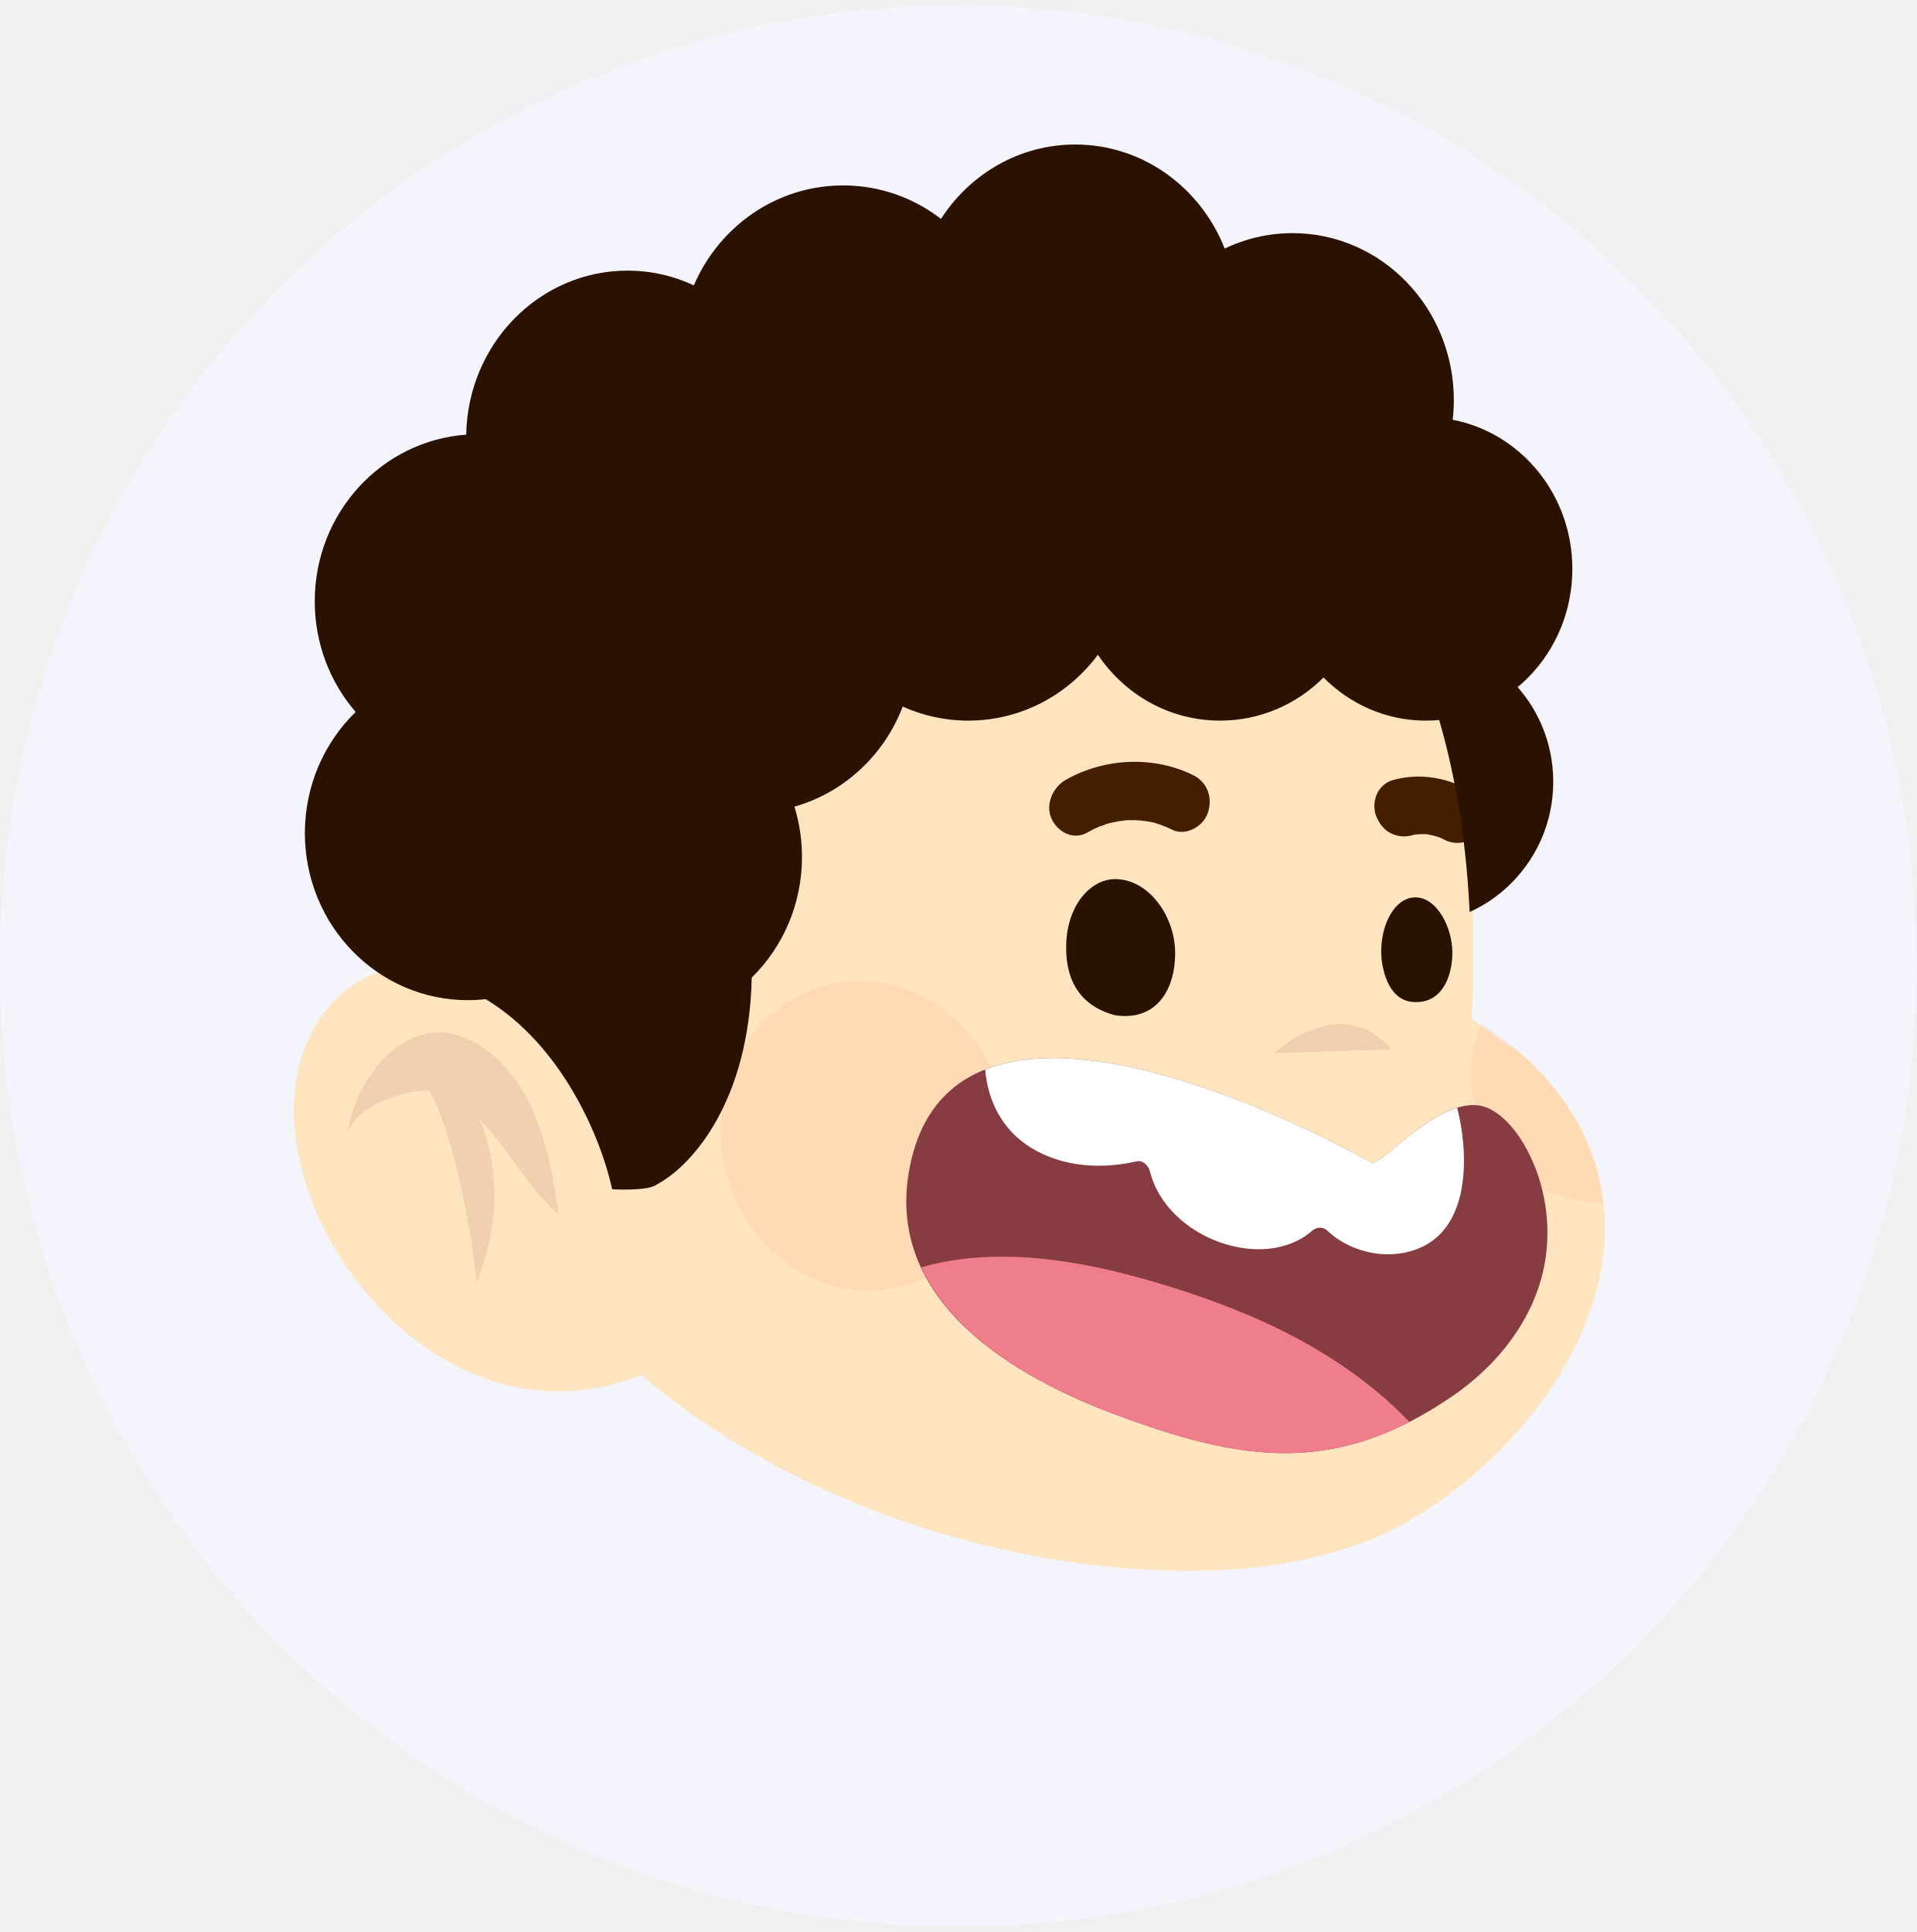
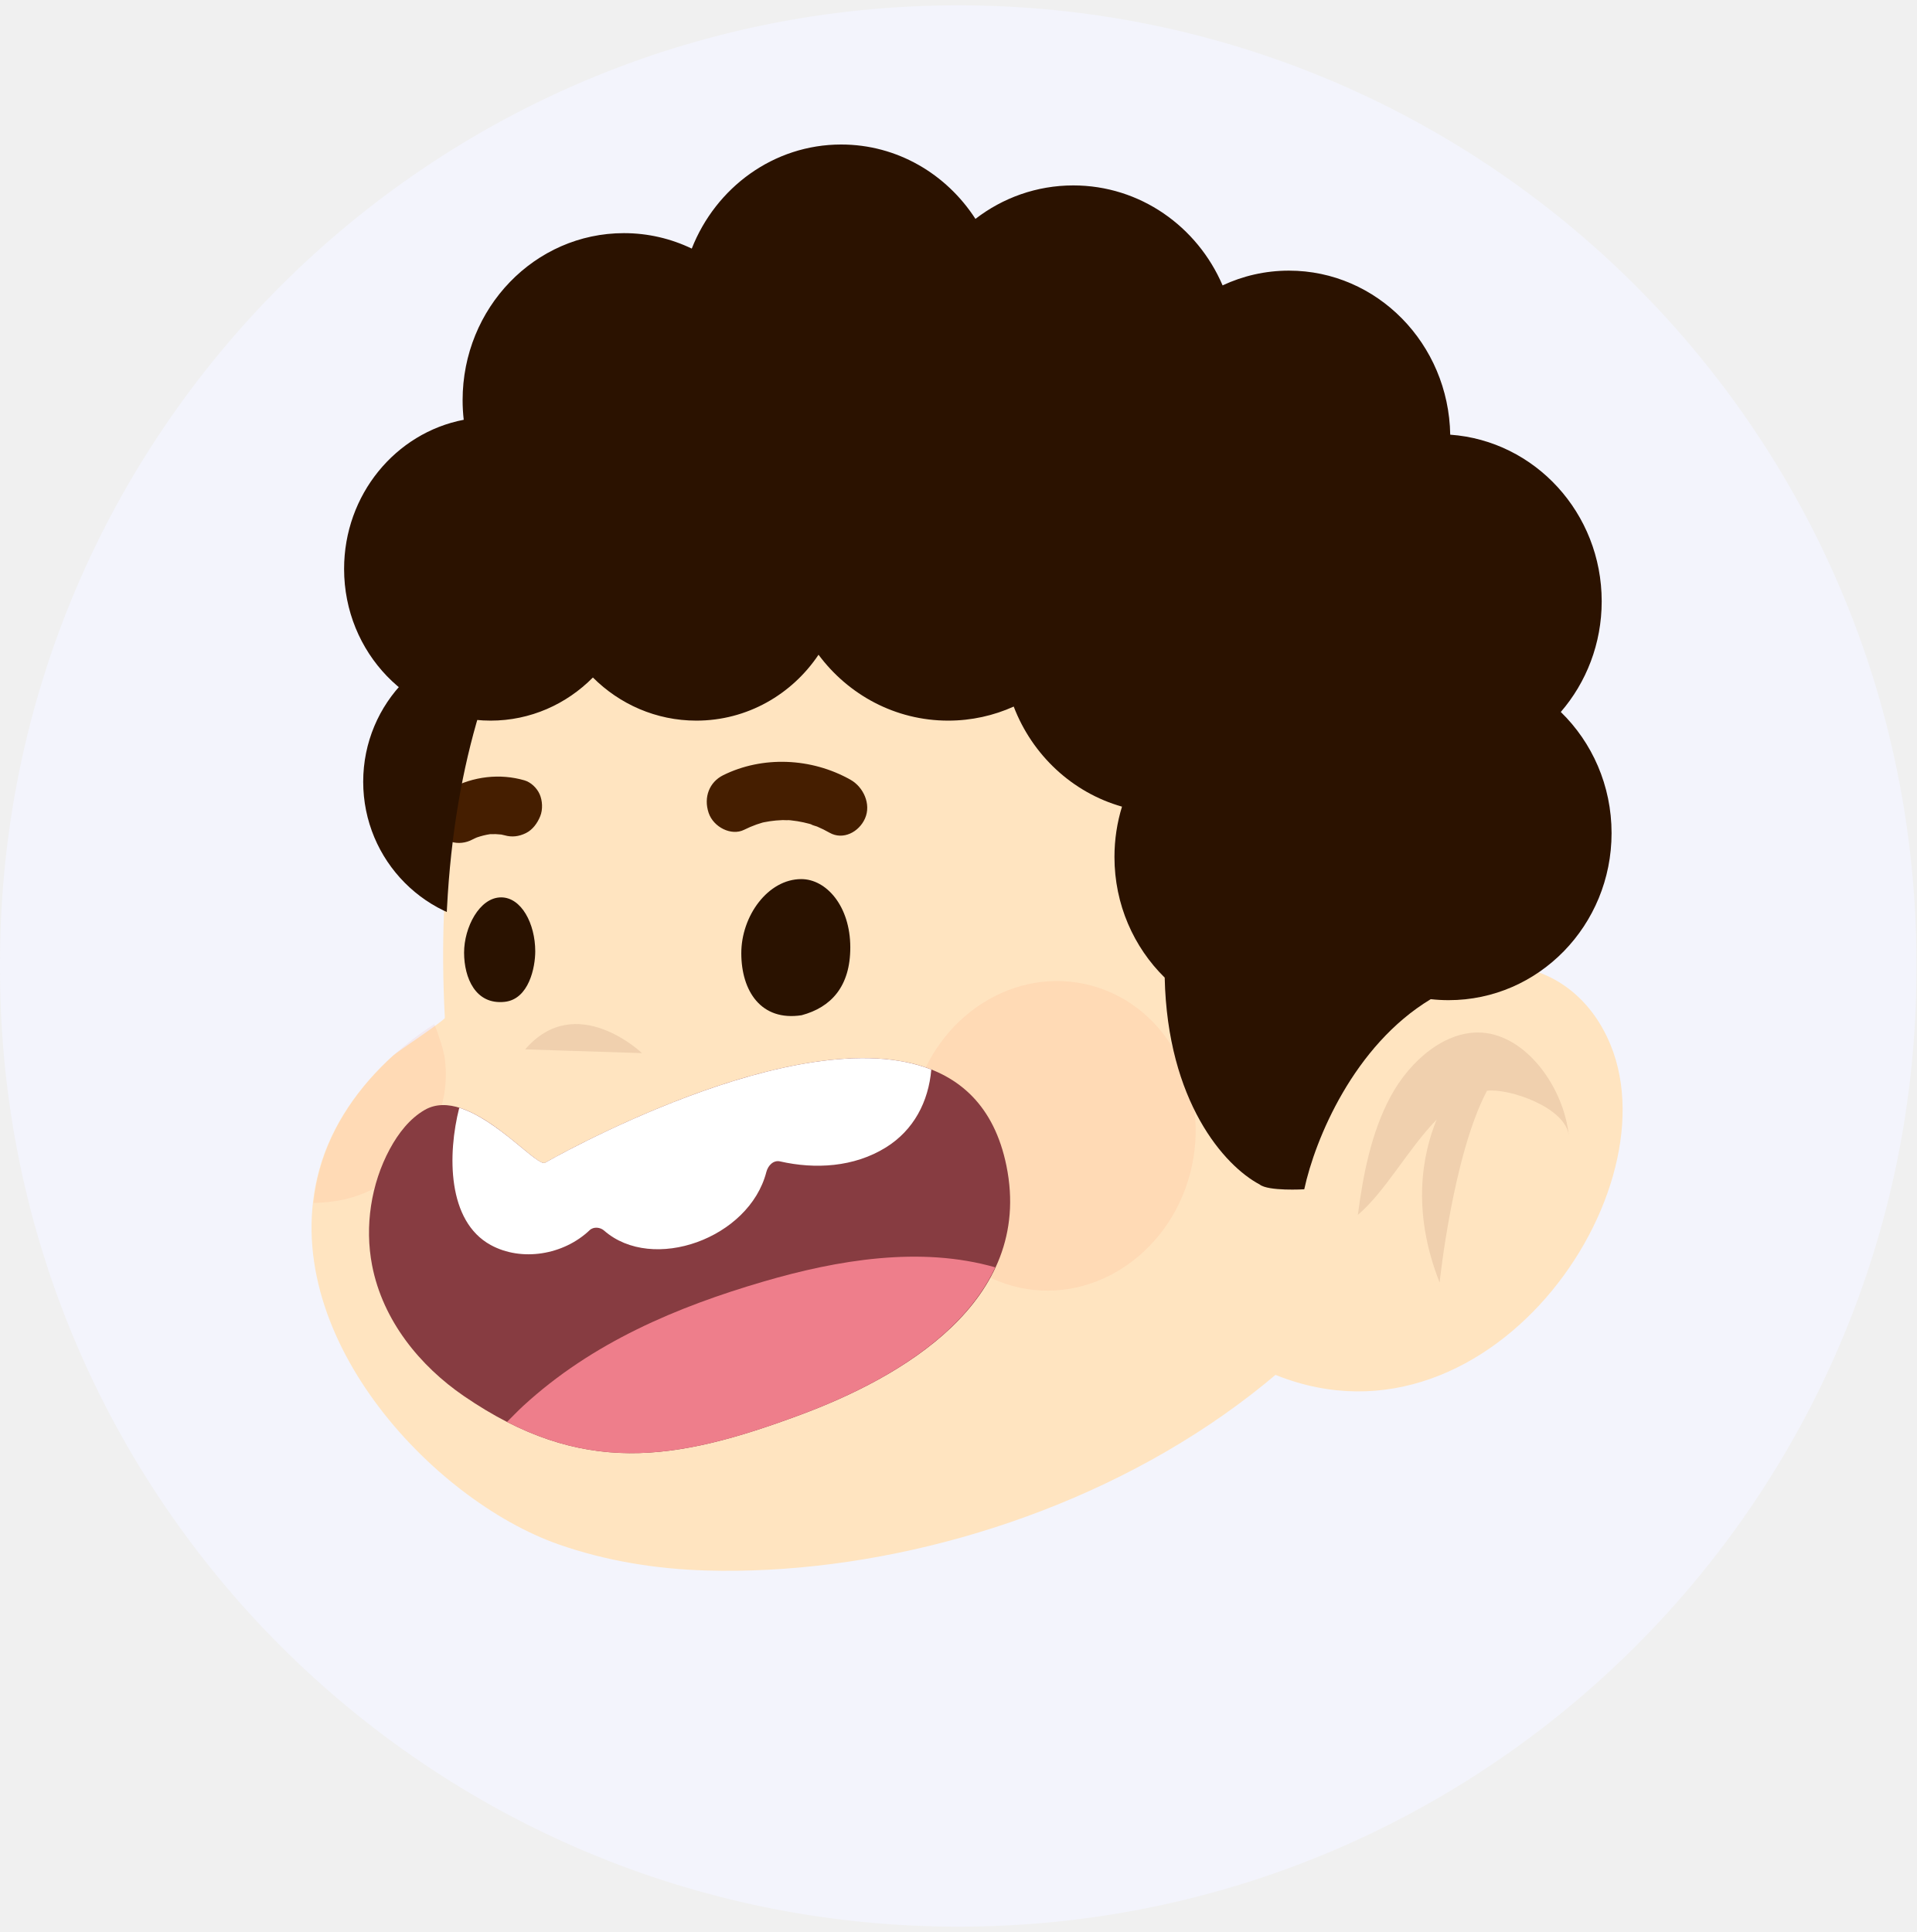
<svg xmlns="http://www.w3.org/2000/svg" width="359" height="362" viewBox="0 0 359 362" fill="none">
-   <rect y="1" width="359" height="360" rx="179.5" fill="#F3F4FC" />
-   <path d="M203.797 67.395C203.797 67.395 281.567 79.597 275.669 190.723C275.648 191.135 284.661 197.136 285.367 197.777C291.652 203.477 296.925 210.777 299.231 219.317C307.442 249.726 278.086 281.059 254.347 289.376C245.479 292.482 236.107 293.99 226.716 294.264C165.667 296.047 84.841 257.137 80.69 181.148C80.541 178.422 80.505 175.693 80.575 172.97C80.942 158.541 84.415 144.49 89.649 131.442C89.647 131.443 123.623 46.933 203.797 67.395Z" fill="#FFE4C0" />
+   <rect width="359" height="360" rx="179.5" transform="matrix(-1 0 0 1 359 1)" fill="#F3F4FC" />
+   <path d="M155.203 67.395C155.203 67.395 77.433 79.597 83.331 190.723C83.352 191.135 74.339 197.136 73.633 197.777C67.348 203.477 62.075 210.777 59.769 219.317C51.558 249.726 80.914 281.059 104.653 289.376C113.521 292.482 122.893 293.99 132.284 294.264C193.333 296.047 274.159 257.137 278.31 181.148C278.459 178.422 278.495 175.693 278.425 172.97C278.057 158.541 274.585 144.49 269.351 131.442C269.353 131.443 235.377 46.933 155.203 67.395Z" fill="#FFE4C0" />
  <g style="mix-blend-mode:multiply" opacity="0.5">
-     <path d="M277.639 191.899C276.796 193.968 275.954 196.613 275.719 198.125C274.715 204.612 276.927 211.309 280.771 216.124C284.422 220.695 289.636 223.659 294.686 224.776C296.391 225.153 298.456 225.346 300.261 225.407C298.368 206.622 283.114 195.355 277.639 191.899Z" fill="#FFE7E2" />
+     <path d="M81.361 191.899C82.204 193.968 83.046 196.613 83.281 198.125C84.285 204.612 82.073 211.309 78.229 216.124C74.578 220.695 69.364 223.659 64.314 224.776C62.609 225.153 60.544 225.346 58.739 225.407C60.632 206.622 75.886 195.355 81.361 191.899Z" fill="#FFE7E2" />
  </g>
  <g style="mix-blend-mode:multiply" opacity="0.5">
-     <path d="M168.009 241.265C182.457 238.146 191.43 222.883 188.051 207.175C184.672 191.467 170.219 181.261 155.771 184.38C141.323 187.499 132.349 202.762 135.729 218.47C139.108 234.179 153.56 244.384 168.009 241.265Z" fill="#FFE7E2" />
+     <path d="M190.991 241.265C176.543 238.146 167.57 222.883 170.949 207.175C174.328 191.467 188.781 181.261 203.229 184.38C217.677 187.499 226.651 202.762 223.271 218.47C219.892 234.179 205.44 244.384 190.991 241.265Z" fill="#FFE7E2" />
  </g>
-   <path opacity="0.3" d="M238.735 197.325C238.735 197.325 251.071 185.554 260.622 196.621Z" fill="#CBA284" />
-   <path d="M123.706 255.967C82.625 276.612 45.357 224.866 57.305 195.774C64.927 177.216 87.137 175.77 100.002 192.717C107.595 202.719 113.738 215.505 117.225 227.736" fill="#FFE4C0" />
-   <path opacity="0.3" d="M89.884 209.791C95.168 215.18 99.414 223.175 104.635 227.634C103.671 220.172 102.133 212.202 98.519 205.478C94.849 198.648 88.173 193.022 81.375 193.487C72.95 194.064 66.011 203.902 65.117 212.821C65.651 207.484 76.361 203.87 80.449 204.375C86.847 216.468 89.32 240.306 89.32 240.306C94.655 226.81 92.499 216.196 89.884 209.791Z" fill="#CBA284" />
-   <path d="M220.135 178.636C220.121 185.679 216.453 191.396 208.836 190.224C203.352 188.752 199.703 184.875 199.717 177.489C199.732 169.749 204.226 164.727 208.885 164.718C215.113 164.707 220.149 171.593 220.135 178.636Z" fill="#2A1200" />
-   <path d="M272.065 178.509C272.055 183.23 269.925 188.3 264.472 187.717C259.897 187.228 258.729 181.203 258.734 178.237C258.744 173.05 261.336 168.149 265.116 168.142C269.182 168.134 272.074 173.788 272.065 178.509Z" fill="#2A1200" />
-   <path d="M223.546 145.26C216.201 141.611 207.027 141.951 199.662 146.111C197.287 147.452 195.754 150.658 196.971 153.377C198.094 155.891 201.057 157.469 203.6 156.03C204.362 155.599 205.14 155.207 205.941 154.869C206.19 154.764 206.831 154.638 207.08 154.446C207.196 154.411 207.31 154.377 207.428 154.345C208.153 154.149 208.885 153.991 209.622 153.87C210.045 153.801 210.466 153.747 210.89 153.702C211.023 153.689 211.156 153.678 211.291 153.667C211.638 153.711 212.069 153.649 212.395 153.66C212.818 153.673 213.239 153.7 213.662 153.74C214.398 153.809 215.131 153.916 215.855 154.062C215.957 154.083 216.056 154.105 216.157 154.128C216.535 154.247 216.915 154.356 217.29 154.489C218.088 154.772 218.864 155.11 219.625 155.486C221.998 156.666 225.346 154.999 226.252 152.313C227.245 149.354 226.088 146.524 223.546 145.26Z" fill="#451E00" />
-   <path d="M274.735 147.825C270.344 145.434 265.306 144.896 260.771 146.21C259.547 146.564 258.43 147.634 257.907 148.816C257.39 149.981 257.285 151.649 257.794 152.916C258.323 154.231 259.226 155.482 260.499 156.106C261.79 156.739 263.109 156.902 264.439 156.519C264.656 156.455 264.88 156.419 265.101 156.367C265.791 156.288 266.484 156.267 267.184 156.297C268.025 156.424 268.853 156.63 269.67 156.912C269.955 157.043 270.246 157.16 270.525 157.311C271.728 157.965 273.233 158.121 274.464 157.724C275.643 157.343 276.853 156.326 277.328 155.115C277.82 153.86 277.985 152.37 277.44 151.015C276.898 149.664 276.007 148.517 274.735 147.825Z" fill="#451E00" />
-   <mask id="mask0_328_4908" style="mask-type:alpha" maskUnits="userSpaceOnUse" x="259" y="110" width="40" height="69">
-     <path d="M275.516 178.294C275.205 148.753 268.684 126.975 259.662 110.953C270.507 110.953 293.39 116.425 298.162 138.311C302.935 160.196 285.054 174.086 275.516 178.294Z" fill="#C4C4C4" />
+   <path opacity="0.3" d="M120.265 197.325C120.265 197.325 107.929 185.554 98.378 196.621L120.265 197.325Z" fill="#CBA284" />
+   <path d="M235.294 255.967C276.375 276.612 313.643 224.866 301.695 195.774C294.073 177.216 271.863 175.77 258.998 192.717C251.405 202.719 245.262 215.505 241.775 227.736" fill="#FFE4C0" />
+   <path opacity="0.3" d="M269.116 209.791C263.832 215.18 259.586 223.175 254.365 227.634C255.329 220.172 256.867 212.202 260.481 205.478C264.151 198.648 270.827 193.022 277.625 193.487C286.05 194.064 292.989 203.902 293.883 212.821C293.349 207.484 282.639 203.87 278.551 204.375C272.153 216.468 269.68 240.306 269.68 240.306C264.345 226.81 266.501 216.196 269.116 209.791Z" fill="#CBA284" />
+   <path d="M138.865 178.636C138.879 185.679 142.547 191.396 150.164 190.224C155.648 188.752 159.297 184.875 159.283 177.489C159.268 169.749 154.774 164.727 150.115 164.718C143.887 164.707 138.851 171.593 138.865 178.636Z" fill="#2A1200" />
+   <path d="M86.935 178.509C86.945 183.23 89.075 188.3 94.528 187.717C99.103 187.228 100.271 181.203 100.266 178.237C100.256 173.05 97.664 168.149 93.884 168.142C89.818 168.134 86.926 173.788 86.935 178.509Z" fill="#2A1200" />
+   <path d="M135.454 145.26C142.799 141.611 151.973 141.951 159.338 146.111C161.713 147.452 163.246 150.658 162.029 153.377C160.906 155.891 157.943 157.469 155.4 156.03C154.638 155.599 153.86 155.207 153.059 154.869C152.81 154.764 152.169 154.638 151.92 154.446C151.804 154.411 151.69 154.377 151.572 154.345C150.847 154.149 150.115 153.991 149.378 153.87C148.955 153.801 148.534 153.747 148.11 153.702C147.977 153.689 147.844 153.678 147.709 153.667C147.362 153.711 146.931 153.649 146.605 153.66C146.182 153.673 145.761 153.7 145.338 153.74C144.602 153.809 143.869 153.916 143.145 154.062C143.043 154.083 142.944 154.105 142.843 154.128C142.465 154.247 142.085 154.356 141.71 154.489C140.912 154.772 140.136 155.11 139.375 155.486C137.002 156.666 133.654 154.999 132.748 152.313C131.755 149.354 132.912 146.524 135.454 145.26Z" fill="#451E00" />
+   <path d="M84.265 147.825C88.656 145.434 93.694 144.896 98.229 146.21C99.453 146.564 100.57 147.634 101.093 148.816C101.61 149.981 101.715 151.649 101.206 152.916C100.677 154.231 99.774 155.482 98.501 156.106C97.21 156.739 95.891 156.902 94.561 156.519C94.344 156.455 94.121 156.419 93.899 156.367C93.209 156.288 92.516 156.267 91.816 156.297C90.975 156.424 90.147 156.63 89.33 156.912C89.045 157.043 88.754 157.16 88.475 157.311C87.272 157.965 85.767 158.121 84.536 157.724C83.357 157.343 82.147 156.326 81.672 155.115C81.18 153.86 81.015 152.37 81.56 151.015C82.102 149.664 82.993 148.517 84.265 147.825Z" fill="#451E00" />
+   <mask id="mask0_328_4908" style="mask-type:alpha" maskUnits="userSpaceOnUse" x="60" y="110" width="40" height="69">
+     <path d="M83.484 178.294C83.795 148.753 90.316 126.975 99.338 110.953C88.493 110.953 65.61 116.425 60.838 138.311C56.065 160.196 73.947 174.086 83.484 178.294Z" fill="#C4C4C4" />
  </mask>
  <g mask="url(#mask0_328_4908)">
-     <ellipse cx="264.416" cy="146.477" rx="26.547" ry="26.756" fill="#2B1200" />
+     <ellipse cx="26.547" cy="26.756" rx="26.547" ry="26.756" transform="matrix(-1 0 0 1 121.131 119.721)" fill="#2B1200" />
  </g>
-   <path d="M201.42 27.077C214.079 27.077 224.918 35.141 229.415 46.579C233.278 44.722 237.583 43.684 242.122 43.684C258.811 43.684 272.341 57.697 272.341 74.983C272.341 76.225 272.268 77.45 272.132 78.655C284.884 81.103 294.542 92.683 294.542 106.6C294.542 122.298 282.255 135.025 267.099 135.025C259.641 135.025 252.88 131.943 247.934 126.943C242.932 131.942 236.095 135.025 228.555 135.025C219.055 135.025 210.67 130.135 205.668 122.679C200.091 130.181 191.287 135.025 181.377 135.025C177.012 135.025 172.861 134.083 169.105 132.39C165.627 141.489 158.112 148.51 148.82 151.141C149.737 154.118 150.233 157.286 150.233 160.574C150.233 169.459 146.621 177.478 140.821 183.175C140.315 206.4 129.64 218.447 123.031 221.936C121.44 223.239 114.679 222.837 114.679 222.837C112.651 213.428 105.386 195.89 90.982 187.214C89.884 187.337 88.768 187.402 87.638 187.402C70.778 187.402 57.111 173.389 57.111 156.103C57.111 147.166 60.764 139.105 66.623 133.402C61.857 127.88 58.961 120.622 58.961 112.668C58.961 96.125 71.48 82.58 87.335 81.448C87.624 64.421 101.04 50.711 117.548 50.71C121.978 50.71 126.186 51.698 129.978 53.472C134.699 42.444 145.443 34.742 157.942 34.742C164.822 34.742 171.17 37.077 176.274 41.014C181.693 32.612 190.932 27.077 201.42 27.077Z" fill="#2B1200" />
-   <path d="M256.891 217.865C258.674 218.891 271.138 203.19 279.437 207.967C282.239 209.579 284.376 212.329 285.981 215.301C289.508 221.839 290.715 229.781 289.294 237.108C287.283 247.467 280.315 255.948 272.118 261.57C250.06 276.693 232.562 273.834 209.02 265.08C190.489 258.191 165.241 244.008 170.472 218.42C179.679 173.376 256.868 217.852 256.891 217.865Z" fill="#873C41" />
-   <path d="M193.032 214.984C199.027 218.717 206.325 219.102 212.872 217.613C214.123 217.327 215.13 218.382 215.442 219.594C218.638 232.05 236.76 238.552 245.849 230.565C246.554 229.944 247.805 229.798 248.544 230.501C253.449 235.169 261.308 236.435 267.079 233.277C275.229 228.817 275.189 216.288 272.969 207.562C265.786 209.763 258.246 218.644 256.891 217.861C256.873 217.85 209.488 190.556 184.542 200.403C185.071 206.452 187.84 211.751 193.032 214.984Z" fill="white" />
-   <path d="M260.997 263.437C248.035 251.507 232.099 244.843 215.94 240.115C202.119 236.07 186.557 233.448 172.567 237.462C179.05 251.419 195.731 260.136 209.019 265.077C229.613 272.735 245.583 275.88 264.022 266.427C263.017 265.427 262.038 264.396 260.997 263.437Z" fill="#EE7E8B" />
+   <path d="M157.58 27.077C144.921 27.077 134.082 35.141 129.585 46.579C125.722 44.722 121.417 43.684 116.878 43.684C100.189 43.684 86.659 57.697 86.659 74.983C86.659 76.225 86.732 77.45 86.868 78.655C74.116 81.103 64.458 92.683 64.458 106.6C64.458 122.298 76.745 135.025 91.901 135.025C99.359 135.025 106.12 131.943 111.066 126.943C116.068 131.942 122.905 135.025 130.445 135.025C139.945 135.025 148.33 130.135 153.332 122.679C158.909 130.181 167.713 135.025 177.623 135.025C181.988 135.025 186.139 134.083 189.895 132.39C193.373 141.489 200.888 148.51 210.18 151.141C209.263 154.118 208.767 157.286 208.767 160.574C208.767 169.459 212.379 177.478 218.179 183.175C218.685 206.4 229.36 218.447 235.969 221.936C237.56 223.239 244.321 222.837 244.321 222.837C246.349 213.428 253.614 195.89 268.018 187.214C269.116 187.337 270.232 187.402 271.362 187.402C288.222 187.402 301.889 173.389 301.889 156.103C301.889 147.166 298.236 139.105 292.377 133.402C297.143 127.88 300.039 120.622 300.039 112.668C300.039 96.125 287.52 82.58 271.665 81.448C271.376 64.421 257.96 50.711 241.452 50.71C237.022 50.71 232.814 51.698 229.022 53.472C224.301 42.444 213.557 34.742 201.058 34.742C194.178 34.742 187.83 37.077 182.726 41.014C177.307 32.612 168.068 27.077 157.58 27.077Z" fill="#2B1200" />
+   <path d="M102.109 217.865C100.326 218.891 87.862 203.19 79.563 207.967C76.761 209.579 74.624 212.329 73.019 215.301C69.492 221.839 68.285 229.781 69.706 237.108C71.717 247.467 78.685 255.948 86.882 261.57C108.94 276.693 126.438 273.834 149.98 265.08C168.511 258.191 193.759 244.008 188.528 218.42C179.321 173.376 102.132 217.852 102.109 217.865Z" fill="#873C41" />
+   <path d="M165.968 214.984C159.973 218.717 152.675 219.102 146.128 217.613C144.877 217.327 143.87 218.382 143.558 219.594C140.362 232.05 122.24 238.552 113.151 230.565C112.446 229.944 111.195 229.798 110.456 230.501C105.551 235.169 97.692 236.435 91.921 233.277C83.771 228.817 83.811 216.288 86.031 207.562C93.214 209.763 100.754 218.644 102.109 217.861C102.127 217.85 149.512 190.556 174.458 200.403C173.929 206.452 171.16 211.751 165.968 214.984Z" fill="white" />
+   <path d="M98.003 263.437C110.965 251.507 126.901 244.843 143.06 240.115C156.881 236.07 172.443 233.448 186.433 237.462C179.95 251.419 163.269 260.136 149.981 265.077C129.387 272.735 113.417 275.88 94.978 266.427C95.983 265.427 96.962 264.396 98.003 263.437Z" fill="#EE7E8B" />
</svg>
